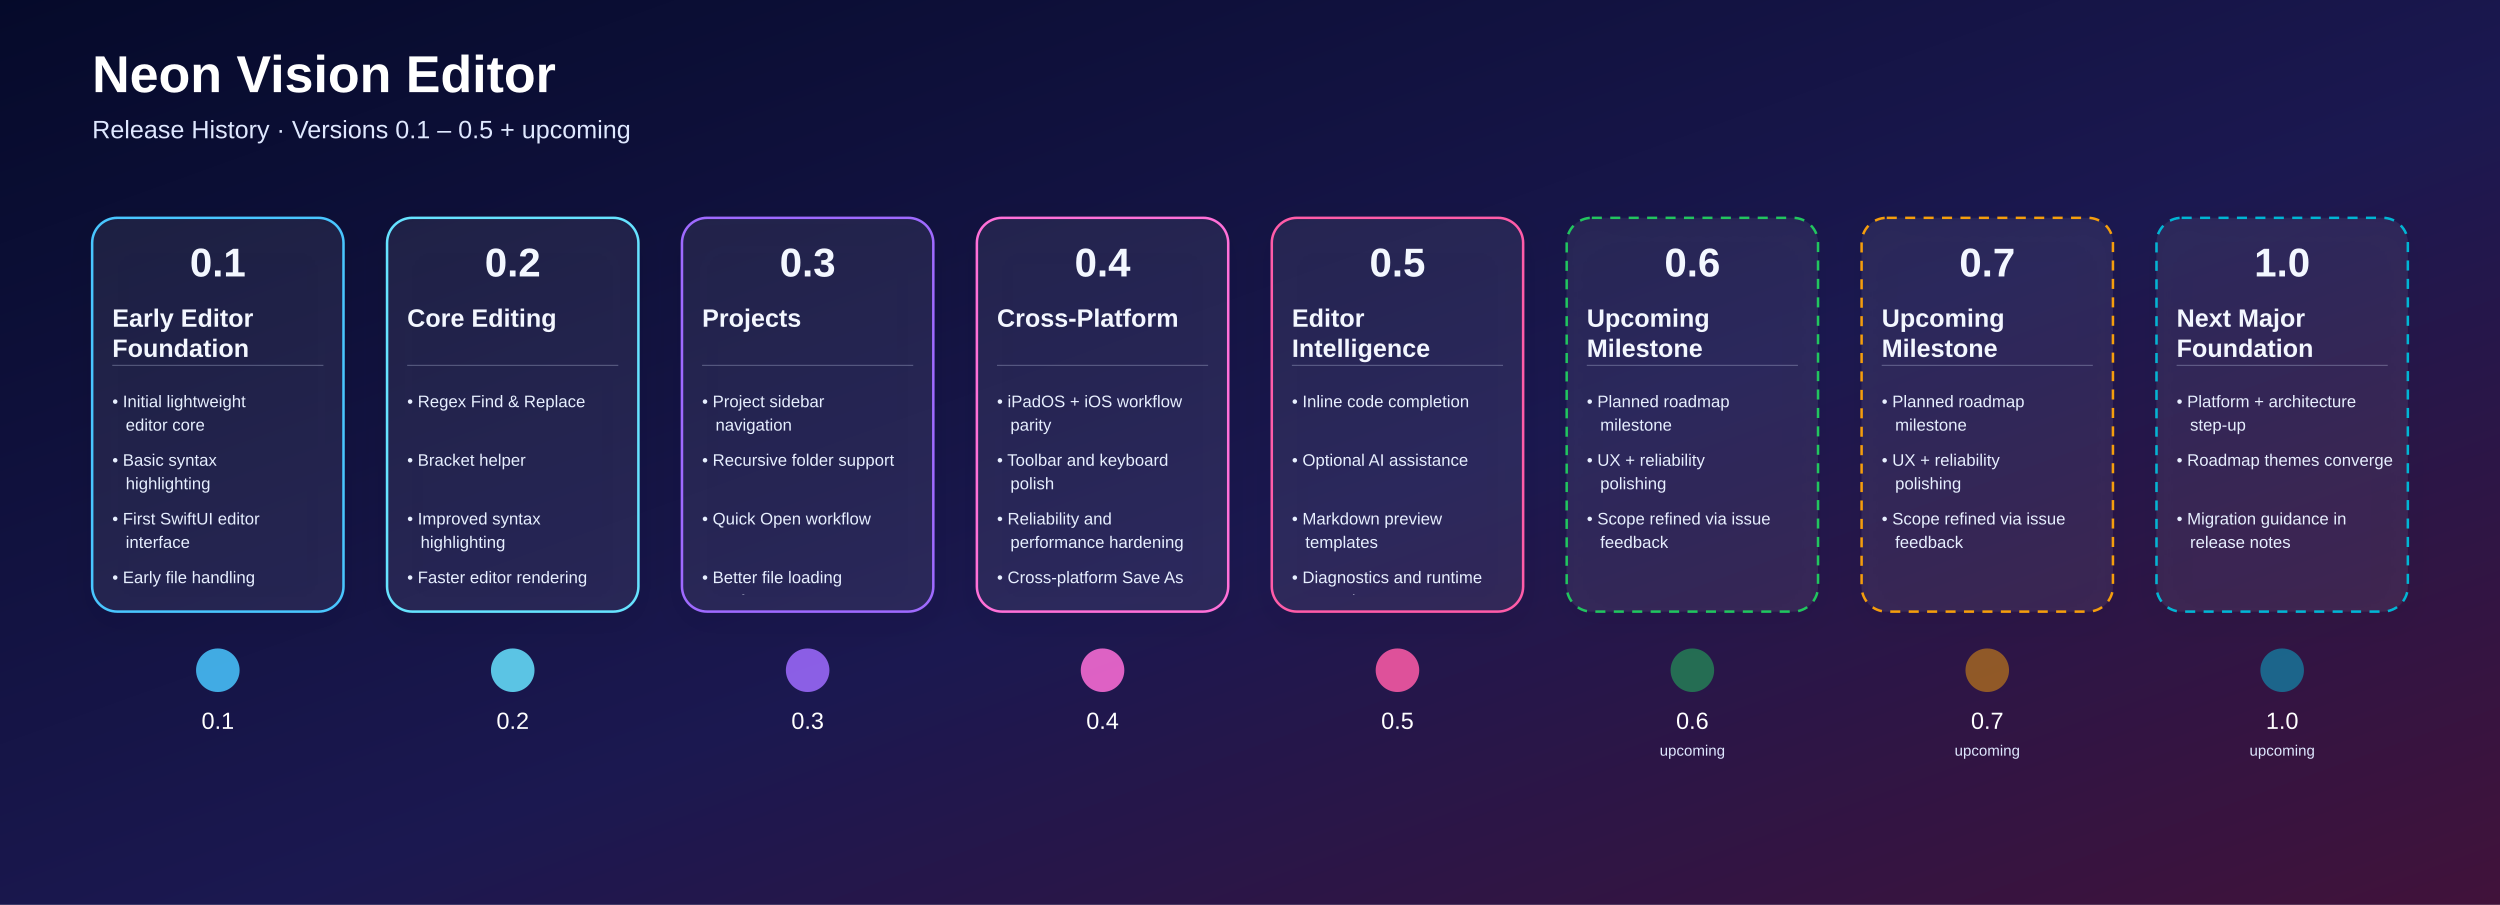
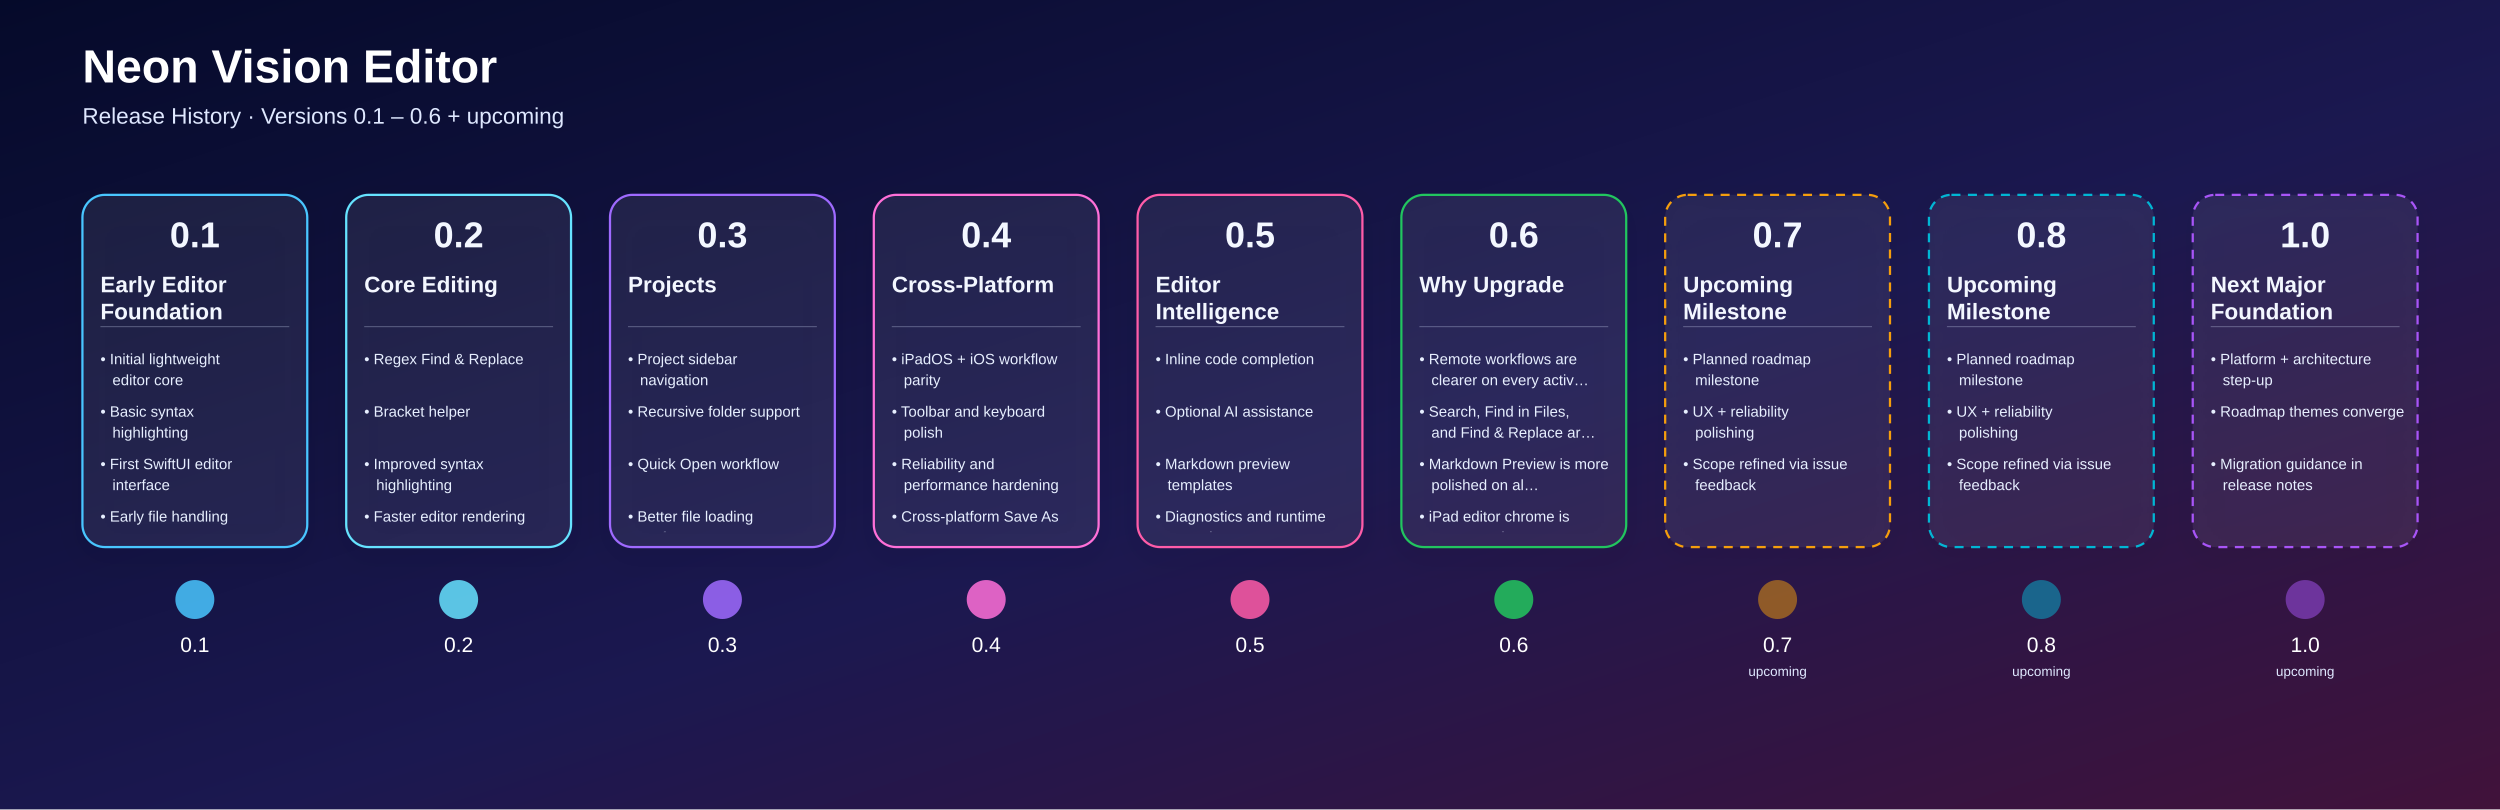
- <svg xmlns="http://www.w3.org/2000/svg" width="2984" height="1080" viewBox="0 0 2984 1080">
+ <svg xmlns="http://www.w3.org/2000/svg" width="3336" height="1080" viewBox="0 0 3336 1080">
  <defs>
    <linearGradient id="bg" x1="0" y1="0" x2="1" y2="1">
      <stop offset="0%" stop-color="#050A2A" />
      <stop offset="55%" stop-color="#1B1850" />
      <stop offset="100%" stop-color="#41123A" />
    </linearGradient>
    <linearGradient id="lineGrad" x1="0" y1="0" x2="1" y2="0">
      <stop offset="0%" stop-color="#4DD9FF" />
      <stop offset="50%" stop-color="#9D63FF" />
      <stop offset="100%" stop-color="#FF689A" />
    </linearGradient>
    <filter id="shadow" x="-20%" y="-20%" width="140%" height="160%">
      <feDropShadow dx="0" dy="12" stdDeviation="18" flood-color="#000000" flood-opacity="0.35" />
    </filter>
    <clipPath id="cardClip0">
      <rect x="120.0" y="356" width="280" height="354" rx="20" />
    </clipPath>
    <clipPath id="cardClip1">
      <rect x="472.0" y="356" width="280" height="354" rx="20" />
    </clipPath>
    <clipPath id="cardClip2">
      <rect x="824.0" y="356" width="280" height="354" rx="20" />
    </clipPath>
    <clipPath id="cardClip3">
      <rect x="1176.0" y="356" width="280" height="354" rx="20" />
    </clipPath>
    <clipPath id="cardClip4">
      <rect x="1528.0" y="356" width="280" height="354" rx="20" />
    </clipPath>
    <clipPath id="cardClip5">
      <rect x="1880.0" y="356" width="280" height="354" rx="20" />
    </clipPath>
    <clipPath id="cardClip6">
      <rect x="2232.0" y="356" width="280" height="354" rx="20" />
    </clipPath>
    <clipPath id="cardClip7">
      <rect x="2584.0" y="356" width="280" height="354" rx="20" />
    </clipPath>
+     <clipPath id="cardClip8">
+       <rect x="2936.0" y="356" width="280" height="354" rx="20" />
+     </clipPath>
  </defs>
  <rect width="100%" height="100%" fill="url(#bg)" />
  <text x="110" y="110" fill="#FFFFFF" font-size="62" font-weight="700" font-family="Arial, Helvetica, sans-serif">Neon Vision Editor</text>
-   <text x="110" y="165" fill="#DFE8FF" font-size="30" font-family="Arial, Helvetica, sans-serif">Release History · Versions 0.1 – 0.5 + upcoming</text>
-   <line x1="180" y1="800" x2="2884" y2="800" stroke="url(#lineGrad)" stroke-width="8" stroke-linecap="round" />
+   <text x="110" y="165" fill="#DFE8FF" font-size="30" font-family="Arial, Helvetica, sans-serif">Release History · Versions 0.1 – 0.6 + upcoming</text>
+   <line x1="180" y1="800" x2="3236" y2="800" stroke="url(#lineGrad)" stroke-width="8" stroke-linecap="round" />
  <a href="https://github.com/h3pdesign/Neon-Vision-Editor/releases/tag/v0.1.0">
    <g filter="url(#shadow)">
      <rect x="110.0" y="260" width="300" height="470" rx="30" fill="rgba(255,255,255,0.06)" stroke="#49C6FF" stroke-width="3" />
    </g>
    <text x="260.0" y="330" text-anchor="middle" fill="#F3F7FF" font-size="48" font-weight="700" font-family="Arial, Helvetica, sans-serif">0.1</text>
    <g clip-path="url(#cardClip0)">
      <text x="134.0" y="390" fill="#F3F7FF" font-size="30" font-weight="600" font-family="Arial, Helvetica, sans-serif">Early Editor</text>
      <text x="134.0" y="426" fill="#F3F7FF" font-size="30" font-weight="600" font-family="Arial, Helvetica, sans-serif">Foundation</text>
      <line x1="134.0" y1="436" x2="386.0" y2="436" stroke="#DBE6FF" stroke-opacity="0.4" />
      <text x="134.0" y="486" fill="#E7EFFF" font-size="20" font-family="Arial, Helvetica, sans-serif">• Initial lightweight</text>
      <text x="150.0" y="514" fill="#E7EFFF" font-size="20" font-family="Arial, Helvetica, sans-serif">editor core</text>
      <text x="134.0" y="556" fill="#E7EFFF" font-size="20" font-family="Arial, Helvetica, sans-serif">• Basic syntax</text>
      <text x="150.0" y="584" fill="#E7EFFF" font-size="20" font-family="Arial, Helvetica, sans-serif">highlighting</text>
      <text x="134.0" y="626" fill="#E7EFFF" font-size="20" font-family="Arial, Helvetica, sans-serif">• First SwiftUI editor</text>
      <text x="150.0" y="654" fill="#E7EFFF" font-size="20" font-family="Arial, Helvetica, sans-serif">interface</text>
      <text x="134.0" y="696" fill="#E7EFFF" font-size="20" font-family="Arial, Helvetica, sans-serif">• Early file handling</text>
    </g>
    <circle cx="260.0" cy="800" r="26" fill="#49C6FF" fill-opacity="0.85" />
    <text x="260.0" y="870" text-anchor="middle" fill="#FFFFFF" font-size="28" font-family="Arial, Helvetica, sans-serif">0.1</text>
  </a>
  <a href="https://github.com/h3pdesign/Neon-Vision-Editor/releases/tag/v0.2.0">
    <g filter="url(#shadow)">
      <rect x="462.0" y="260" width="300" height="470" rx="30" fill="rgba(255,255,255,0.06)" stroke="#66E3FF" stroke-width="3" />
    </g>
    <text x="612.0" y="330" text-anchor="middle" fill="#F3F7FF" font-size="48" font-weight="700" font-family="Arial, Helvetica, sans-serif">0.2</text>
    <g clip-path="url(#cardClip1)">
      <text x="486.0" y="390" fill="#F3F7FF" font-size="30" font-weight="600" font-family="Arial, Helvetica, sans-serif">Core Editing</text>
      <line x1="486.0" y1="436" x2="738.0" y2="436" stroke="#DBE6FF" stroke-opacity="0.4" />
      <text x="486.0" y="486" fill="#E7EFFF" font-size="20" font-family="Arial, Helvetica, sans-serif">• Regex Find &amp; Replace</text>
      <text x="486.0" y="556" fill="#E7EFFF" font-size="20" font-family="Arial, Helvetica, sans-serif">• Bracket helper</text>
      <text x="486.0" y="626" fill="#E7EFFF" font-size="20" font-family="Arial, Helvetica, sans-serif">• Improved syntax</text>
      <text x="502.0" y="654" fill="#E7EFFF" font-size="20" font-family="Arial, Helvetica, sans-serif">highlighting</text>
      <text x="486.0" y="696" fill="#E7EFFF" font-size="20" font-family="Arial, Helvetica, sans-serif">• Faster editor rendering</text>
    </g>
    <circle cx="612.0" cy="800" r="26" fill="#66E3FF" fill-opacity="0.85" />
    <text x="612.0" y="870" text-anchor="middle" fill="#FFFFFF" font-size="28" font-family="Arial, Helvetica, sans-serif">0.2</text>
  </a>
  <a href="https://github.com/h3pdesign/Neon-Vision-Editor/releases/tag/v0.3.0">
    <g filter="url(#shadow)">
      <rect x="814.0" y="260" width="300" height="470" rx="30" fill="rgba(255,255,255,0.06)" stroke="#9F6BFF" stroke-width="3" />
    </g>
    <text x="964.0" y="330" text-anchor="middle" fill="#F3F7FF" font-size="48" font-weight="700" font-family="Arial, Helvetica, sans-serif">0.3</text>
    <g clip-path="url(#cardClip2)">
      <text x="838.0" y="390" fill="#F3F7FF" font-size="30" font-weight="600" font-family="Arial, Helvetica, sans-serif">Projects</text>
      <line x1="838.0" y1="436" x2="1090.0" y2="436" stroke="#DBE6FF" stroke-opacity="0.4" />
      <text x="838.0" y="486" fill="#E7EFFF" font-size="20" font-family="Arial, Helvetica, sans-serif">• Project sidebar</text>
      <text x="854.0" y="514" fill="#E7EFFF" font-size="20" font-family="Arial, Helvetica, sans-serif">navigation</text>
      <text x="838.0" y="556" fill="#E7EFFF" font-size="20" font-family="Arial, Helvetica, sans-serif">• Recursive folder support</text>
      <text x="838.0" y="626" fill="#E7EFFF" font-size="20" font-family="Arial, Helvetica, sans-serif">• Quick Open workflow</text>
      <text x="838.0" y="696" fill="#E7EFFF" font-size="20" font-family="Arial, Helvetica, sans-serif">• Better file loading</text>
      <text x="854.0" y="724" fill="#E7EFFF" font-size="20" font-family="Arial, Helvetica, sans-serif">performance</text>
    </g>
    <circle cx="964.0" cy="800" r="26" fill="#9F6BFF" fill-opacity="0.85" />
    <text x="964.0" y="870" text-anchor="middle" fill="#FFFFFF" font-size="28" font-family="Arial, Helvetica, sans-serif">0.3</text>
  </a>
  <a href="https://github.com/h3pdesign/Neon-Vision-Editor/releases/tag/v0.4.0">
    <g filter="url(#shadow)">
      <rect x="1166.0" y="260" width="300" height="470" rx="30" fill="rgba(255,255,255,0.06)" stroke="#FF6FD8" stroke-width="3" />
    </g>
    <text x="1316.0" y="330" text-anchor="middle" fill="#F3F7FF" font-size="48" font-weight="700" font-family="Arial, Helvetica, sans-serif">0.4</text>
    <g clip-path="url(#cardClip3)">
      <text x="1190.0" y="390" fill="#F3F7FF" font-size="30" font-weight="600" font-family="Arial, Helvetica, sans-serif">Cross-Platform</text>
      <line x1="1190.0" y1="436" x2="1442.0" y2="436" stroke="#DBE6FF" stroke-opacity="0.4" />
      <text x="1190.0" y="486" fill="#E7EFFF" font-size="20" font-family="Arial, Helvetica, sans-serif">• iPadOS + iOS workflow</text>
      <text x="1206.0" y="514" fill="#E7EFFF" font-size="20" font-family="Arial, Helvetica, sans-serif">parity</text>
      <text x="1190.0" y="556" fill="#E7EFFF" font-size="20" font-family="Arial, Helvetica, sans-serif">• Toolbar and keyboard</text>
      <text x="1206.0" y="584" fill="#E7EFFF" font-size="20" font-family="Arial, Helvetica, sans-serif">polish</text>
      <text x="1190.0" y="626" fill="#E7EFFF" font-size="20" font-family="Arial, Helvetica, sans-serif">• Reliability and</text>
      <text x="1206.0" y="654" fill="#E7EFFF" font-size="20" font-family="Arial, Helvetica, sans-serif">performance hardening</text>
      <text x="1190.0" y="696" fill="#E7EFFF" font-size="20" font-family="Arial, Helvetica, sans-serif">• Cross-platform Save As</text>
      <text x="1206.0" y="724" fill="#E7EFFF" font-size="20" font-family="Arial, Helvetica, sans-serif">support</text>
    </g>
    <circle cx="1316.0" cy="800" r="26" fill="#FF6FD8" fill-opacity="0.85" />
    <text x="1316.0" y="870" text-anchor="middle" fill="#FFFFFF" font-size="28" font-family="Arial, Helvetica, sans-serif">0.4</text>
  </a>
  <a href="https://github.com/h3pdesign/Neon-Vision-Editor/releases/tag/v0.5.0">
    <g filter="url(#shadow)">
      <rect x="1518.0" y="260" width="300" height="470" rx="30" fill="rgba(255,255,255,0.06)" stroke="#FF5CA8" stroke-width="3" />
    </g>
    <text x="1668.0" y="330" text-anchor="middle" fill="#F3F7FF" font-size="48" font-weight="700" font-family="Arial, Helvetica, sans-serif">0.5</text>
    <g clip-path="url(#cardClip4)">
      <text x="1542.0" y="390" fill="#F3F7FF" font-size="30" font-weight="600" font-family="Arial, Helvetica, sans-serif">Editor</text>
      <text x="1542.0" y="426" fill="#F3F7FF" font-size="30" font-weight="600" font-family="Arial, Helvetica, sans-serif">Intelligence</text>
      <line x1="1542.0" y1="436" x2="1794.0" y2="436" stroke="#DBE6FF" stroke-opacity="0.4" />
      <text x="1542.0" y="486" fill="#E7EFFF" font-size="20" font-family="Arial, Helvetica, sans-serif">• Inline code completion</text>
      <text x="1542.0" y="556" fill="#E7EFFF" font-size="20" font-family="Arial, Helvetica, sans-serif">• Optional AI assistance</text>
      <text x="1542.0" y="626" fill="#E7EFFF" font-size="20" font-family="Arial, Helvetica, sans-serif">• Markdown preview</text>
      <text x="1558.0" y="654" fill="#E7EFFF" font-size="20" font-family="Arial, Helvetica, sans-serif">templates</text>
      <text x="1542.0" y="696" fill="#E7EFFF" font-size="20" font-family="Arial, Helvetica, sans-serif">• Diagnostics and runtime</text>
      <text x="1558.0" y="724" fill="#E7EFFF" font-size="20" font-family="Arial, Helvetica, sans-serif">controls</text>
    </g>
    <circle cx="1668.0" cy="800" r="26" fill="#FF5CA8" fill-opacity="0.85" />
    <text x="1668.0" y="870" text-anchor="middle" fill="#FFFFFF" font-size="28" font-family="Arial, Helvetica, sans-serif">0.5</text>
  </a>
-   <a href="https://github.com/h3pdesign/Neon-Vision-Editor/issues/49">
-     <g filter="url(#shadow)">
-       <rect x="1870.0" y="260" width="300" height="470" rx="30" fill="rgba(255,255,255,0.06)" stroke="#22C55E" stroke-width="3" stroke-dasharray="12 10" />
+   <a href="https://github.com/h3pdesign/Neon-Vision-Editor/releases/tag/v0.6.0">
+     <g filter="url(#shadow)">
+       <rect x="1870.0" y="260" width="300" height="470" rx="30" fill="rgba(255,255,255,0.06)" stroke="#22C55E" stroke-width="3" />
    </g>
    <text x="2020.0" y="330" text-anchor="middle" fill="#F3F7FF" font-size="48" font-weight="700" font-family="Arial, Helvetica, sans-serif">0.6</text>
    <g clip-path="url(#cardClip5)">
-       <text x="1894.0" y="390" fill="#F3F7FF" font-size="30" font-weight="600" font-family="Arial, Helvetica, sans-serif">Upcoming</text>
-       <text x="1894.0" y="426" fill="#F3F7FF" font-size="30" font-weight="600" font-family="Arial, Helvetica, sans-serif">Milestone</text>
+       <text x="1894.0" y="390" fill="#F3F7FF" font-size="30" font-weight="600" font-family="Arial, Helvetica, sans-serif">Why Upgrade</text>
      <line x1="1894.0" y1="436" x2="2146.0" y2="436" stroke="#DBE6FF" stroke-opacity="0.4" />
-       <text x="1894.0" y="486" fill="#E7EFFF" font-size="20" font-family="Arial, Helvetica, sans-serif">• Planned roadmap</text>
-       <text x="1910.0" y="514" fill="#E7EFFF" font-size="20" font-family="Arial, Helvetica, sans-serif">milestone</text>
-       <text x="1894.0" y="556" fill="#E7EFFF" font-size="20" font-family="Arial, Helvetica, sans-serif">• UX + reliability</text>
-       <text x="1910.0" y="584" fill="#E7EFFF" font-size="20" font-family="Arial, Helvetica, sans-serif">polishing</text>
-       <text x="1894.0" y="626" fill="#E7EFFF" font-size="20" font-family="Arial, Helvetica, sans-serif">• Scope refined via issue</text>
-       <text x="1910.0" y="654" fill="#E7EFFF" font-size="20" font-family="Arial, Helvetica, sans-serif">feedback</text>
-     </g>
-     <circle cx="2020.0" cy="800" r="26" fill="#22C55E" fill-opacity="0.5" stroke-dasharray="6 6" />
+       <text x="1894.0" y="486" fill="#E7EFFF" font-size="20" font-family="Arial, Helvetica, sans-serif">• Remote workflows are</text>
+       <text x="1910.0" y="514" fill="#E7EFFF" font-size="20" font-family="Arial, Helvetica, sans-serif">clearer on every activ…</text>
+       <text x="1894.0" y="556" fill="#E7EFFF" font-size="20" font-family="Arial, Helvetica, sans-serif">• Search, Find in Files,</text>
+       <text x="1910.0" y="584" fill="#E7EFFF" font-size="20" font-family="Arial, Helvetica, sans-serif">and Find &amp; Replace ar…</text>
+       <text x="1894.0" y="626" fill="#E7EFFF" font-size="20" font-family="Arial, Helvetica, sans-serif">• Markdown Preview is more</text>
+       <text x="1910.0" y="654" fill="#E7EFFF" font-size="20" font-family="Arial, Helvetica, sans-serif">polished on al…</text>
+       <text x="1894.0" y="696" fill="#E7EFFF" font-size="20" font-family="Arial, Helvetica, sans-serif">• iPad editor chrome is</text>
+       <text x="1910.0" y="724" fill="#E7EFFF" font-size="20" font-family="Arial, Helvetica, sans-serif">more consistent…</text>
+     </g>
+     <circle cx="2020.0" cy="800" r="26" fill="#22C55E" fill-opacity="0.85" />
    <text x="2020.0" y="870" text-anchor="middle" fill="#FFFFFF" font-size="28" font-family="Arial, Helvetica, sans-serif">0.6</text>
-     <text x="2020.0" y="902" text-anchor="middle" fill="#DFE8FF" font-size="18" font-family="Arial, Helvetica, sans-serif">upcoming</text>
  </a>
  <a href="https://github.com/h3pdesign/Neon-Vision-Editor/issues/49">
    <g filter="url(#shadow)">
      <rect x="2222.0" y="260" width="300" height="470" rx="30" fill="rgba(255,255,255,0.06)" stroke="#F59E0B" stroke-width="3" stroke-dasharray="12 10" />
    </g>
    <text x="2372.0" y="330" text-anchor="middle" fill="#F3F7FF" font-size="48" font-weight="700" font-family="Arial, Helvetica, sans-serif">0.7</text>
    <g clip-path="url(#cardClip6)">
      <text x="2246.0" y="390" fill="#F3F7FF" font-size="30" font-weight="600" font-family="Arial, Helvetica, sans-serif">Upcoming</text>
      <text x="2246.0" y="426" fill="#F3F7FF" font-size="30" font-weight="600" font-family="Arial, Helvetica, sans-serif">Milestone</text>
      <line x1="2246.0" y1="436" x2="2498.0" y2="436" stroke="#DBE6FF" stroke-opacity="0.4" />
      <text x="2246.0" y="486" fill="#E7EFFF" font-size="20" font-family="Arial, Helvetica, sans-serif">• Planned roadmap</text>
      <text x="2262.0" y="514" fill="#E7EFFF" font-size="20" font-family="Arial, Helvetica, sans-serif">milestone</text>
      <text x="2246.0" y="556" fill="#E7EFFF" font-size="20" font-family="Arial, Helvetica, sans-serif">• UX + reliability</text>
      <text x="2262.0" y="584" fill="#E7EFFF" font-size="20" font-family="Arial, Helvetica, sans-serif">polishing</text>
      <text x="2246.0" y="626" fill="#E7EFFF" font-size="20" font-family="Arial, Helvetica, sans-serif">• Scope refined via issue</text>
      <text x="2262.0" y="654" fill="#E7EFFF" font-size="20" font-family="Arial, Helvetica, sans-serif">feedback</text>
    </g>
    <circle cx="2372.0" cy="800" r="26" fill="#F59E0B" fill-opacity="0.5" stroke-dasharray="6 6" />
    <text x="2372.0" y="870" text-anchor="middle" fill="#FFFFFF" font-size="28" font-family="Arial, Helvetica, sans-serif">0.7</text>
    <text x="2372.0" y="902" text-anchor="middle" fill="#DFE8FF" font-size="18" font-family="Arial, Helvetica, sans-serif">upcoming</text>
  </a>
  <a href="https://github.com/h3pdesign/Neon-Vision-Editor/issues/49">
    <g filter="url(#shadow)">
      <rect x="2574.0" y="260" width="300" height="470" rx="30" fill="rgba(255,255,255,0.06)" stroke="#06B6D4" stroke-width="3" stroke-dasharray="12 10" />
    </g>
-     <text x="2724.0" y="330" text-anchor="middle" fill="#F3F7FF" font-size="48" font-weight="700" font-family="Arial, Helvetica, sans-serif">1.0</text>
+     <text x="2724.0" y="330" text-anchor="middle" fill="#F3F7FF" font-size="48" font-weight="700" font-family="Arial, Helvetica, sans-serif">0.8</text>
    <g clip-path="url(#cardClip7)">
-       <text x="2598.0" y="390" fill="#F3F7FF" font-size="30" font-weight="600" font-family="Arial, Helvetica, sans-serif">Next Major</text>
-       <text x="2598.0" y="426" fill="#F3F7FF" font-size="30" font-weight="600" font-family="Arial, Helvetica, sans-serif">Foundation</text>
+       <text x="2598.0" y="390" fill="#F3F7FF" font-size="30" font-weight="600" font-family="Arial, Helvetica, sans-serif">Upcoming</text>
+       <text x="2598.0" y="426" fill="#F3F7FF" font-size="30" font-weight="600" font-family="Arial, Helvetica, sans-serif">Milestone</text>
      <line x1="2598.0" y1="436" x2="2850.0" y2="436" stroke="#DBE6FF" stroke-opacity="0.4" />
-       <text x="2598.0" y="486" fill="#E7EFFF" font-size="20" font-family="Arial, Helvetica, sans-serif">• Platform + architecture</text>
-       <text x="2614.0" y="514" fill="#E7EFFF" font-size="20" font-family="Arial, Helvetica, sans-serif">step-up</text>
-       <text x="2598.0" y="556" fill="#E7EFFF" font-size="20" font-family="Arial, Helvetica, sans-serif">• Roadmap themes converge</text>
-       <text x="2598.0" y="626" fill="#E7EFFF" font-size="20" font-family="Arial, Helvetica, sans-serif">• Migration guidance in</text>
-       <text x="2614.0" y="654" fill="#E7EFFF" font-size="20" font-family="Arial, Helvetica, sans-serif">release notes</text>
+       <text x="2598.0" y="486" fill="#E7EFFF" font-size="20" font-family="Arial, Helvetica, sans-serif">• Planned roadmap</text>
+       <text x="2614.0" y="514" fill="#E7EFFF" font-size="20" font-family="Arial, Helvetica, sans-serif">milestone</text>
+       <text x="2598.0" y="556" fill="#E7EFFF" font-size="20" font-family="Arial, Helvetica, sans-serif">• UX + reliability</text>
+       <text x="2614.0" y="584" fill="#E7EFFF" font-size="20" font-family="Arial, Helvetica, sans-serif">polishing</text>
+       <text x="2598.0" y="626" fill="#E7EFFF" font-size="20" font-family="Arial, Helvetica, sans-serif">• Scope refined via issue</text>
+       <text x="2614.0" y="654" fill="#E7EFFF" font-size="20" font-family="Arial, Helvetica, sans-serif">feedback</text>
    </g>
    <circle cx="2724.0" cy="800" r="26" fill="#06B6D4" fill-opacity="0.5" stroke-dasharray="6 6" />
-     <text x="2724.0" y="870" text-anchor="middle" fill="#FFFFFF" font-size="28" font-family="Arial, Helvetica, sans-serif">1.0</text>
+     <text x="2724.0" y="870" text-anchor="middle" fill="#FFFFFF" font-size="28" font-family="Arial, Helvetica, sans-serif">0.8</text>
    <text x="2724.0" y="902" text-anchor="middle" fill="#DFE8FF" font-size="18" font-family="Arial, Helvetica, sans-serif">upcoming</text>
  </a>
+   <a href="https://github.com/h3pdesign/Neon-Vision-Editor/issues/49">
+     <g filter="url(#shadow)">
+       <rect x="2926.0" y="260" width="300" height="470" rx="30" fill="rgba(255,255,255,0.06)" stroke="#A855F7" stroke-width="3" stroke-dasharray="12 10" />
+     </g>
+     <text x="3076.0" y="330" text-anchor="middle" fill="#F3F7FF" font-size="48" font-weight="700" font-family="Arial, Helvetica, sans-serif">1.0</text>
+     <g clip-path="url(#cardClip8)">
+       <text x="2950.0" y="390" fill="#F3F7FF" font-size="30" font-weight="600" font-family="Arial, Helvetica, sans-serif">Next Major</text>
+       <text x="2950.0" y="426" fill="#F3F7FF" font-size="30" font-weight="600" font-family="Arial, Helvetica, sans-serif">Foundation</text>
+       <line x1="2950.0" y1="436" x2="3202.0" y2="436" stroke="#DBE6FF" stroke-opacity="0.4" />
+       <text x="2950.0" y="486" fill="#E7EFFF" font-size="20" font-family="Arial, Helvetica, sans-serif">• Platform + architecture</text>
+       <text x="2966.0" y="514" fill="#E7EFFF" font-size="20" font-family="Arial, Helvetica, sans-serif">step-up</text>
+       <text x="2950.0" y="556" fill="#E7EFFF" font-size="20" font-family="Arial, Helvetica, sans-serif">• Roadmap themes converge</text>
+       <text x="2950.0" y="626" fill="#E7EFFF" font-size="20" font-family="Arial, Helvetica, sans-serif">• Migration guidance in</text>
+       <text x="2966.0" y="654" fill="#E7EFFF" font-size="20" font-family="Arial, Helvetica, sans-serif">release notes</text>
+     </g>
+     <circle cx="3076.0" cy="800" r="26" fill="#A855F7" fill-opacity="0.5" stroke-dasharray="6 6" />
+     <text x="3076.0" y="870" text-anchor="middle" fill="#FFFFFF" font-size="28" font-family="Arial, Helvetica, sans-serif">1.0</text>
+     <text x="3076.0" y="902" text-anchor="middle" fill="#DFE8FF" font-size="18" font-family="Arial, Helvetica, sans-serif">upcoming</text>
+   </a>
</svg>
